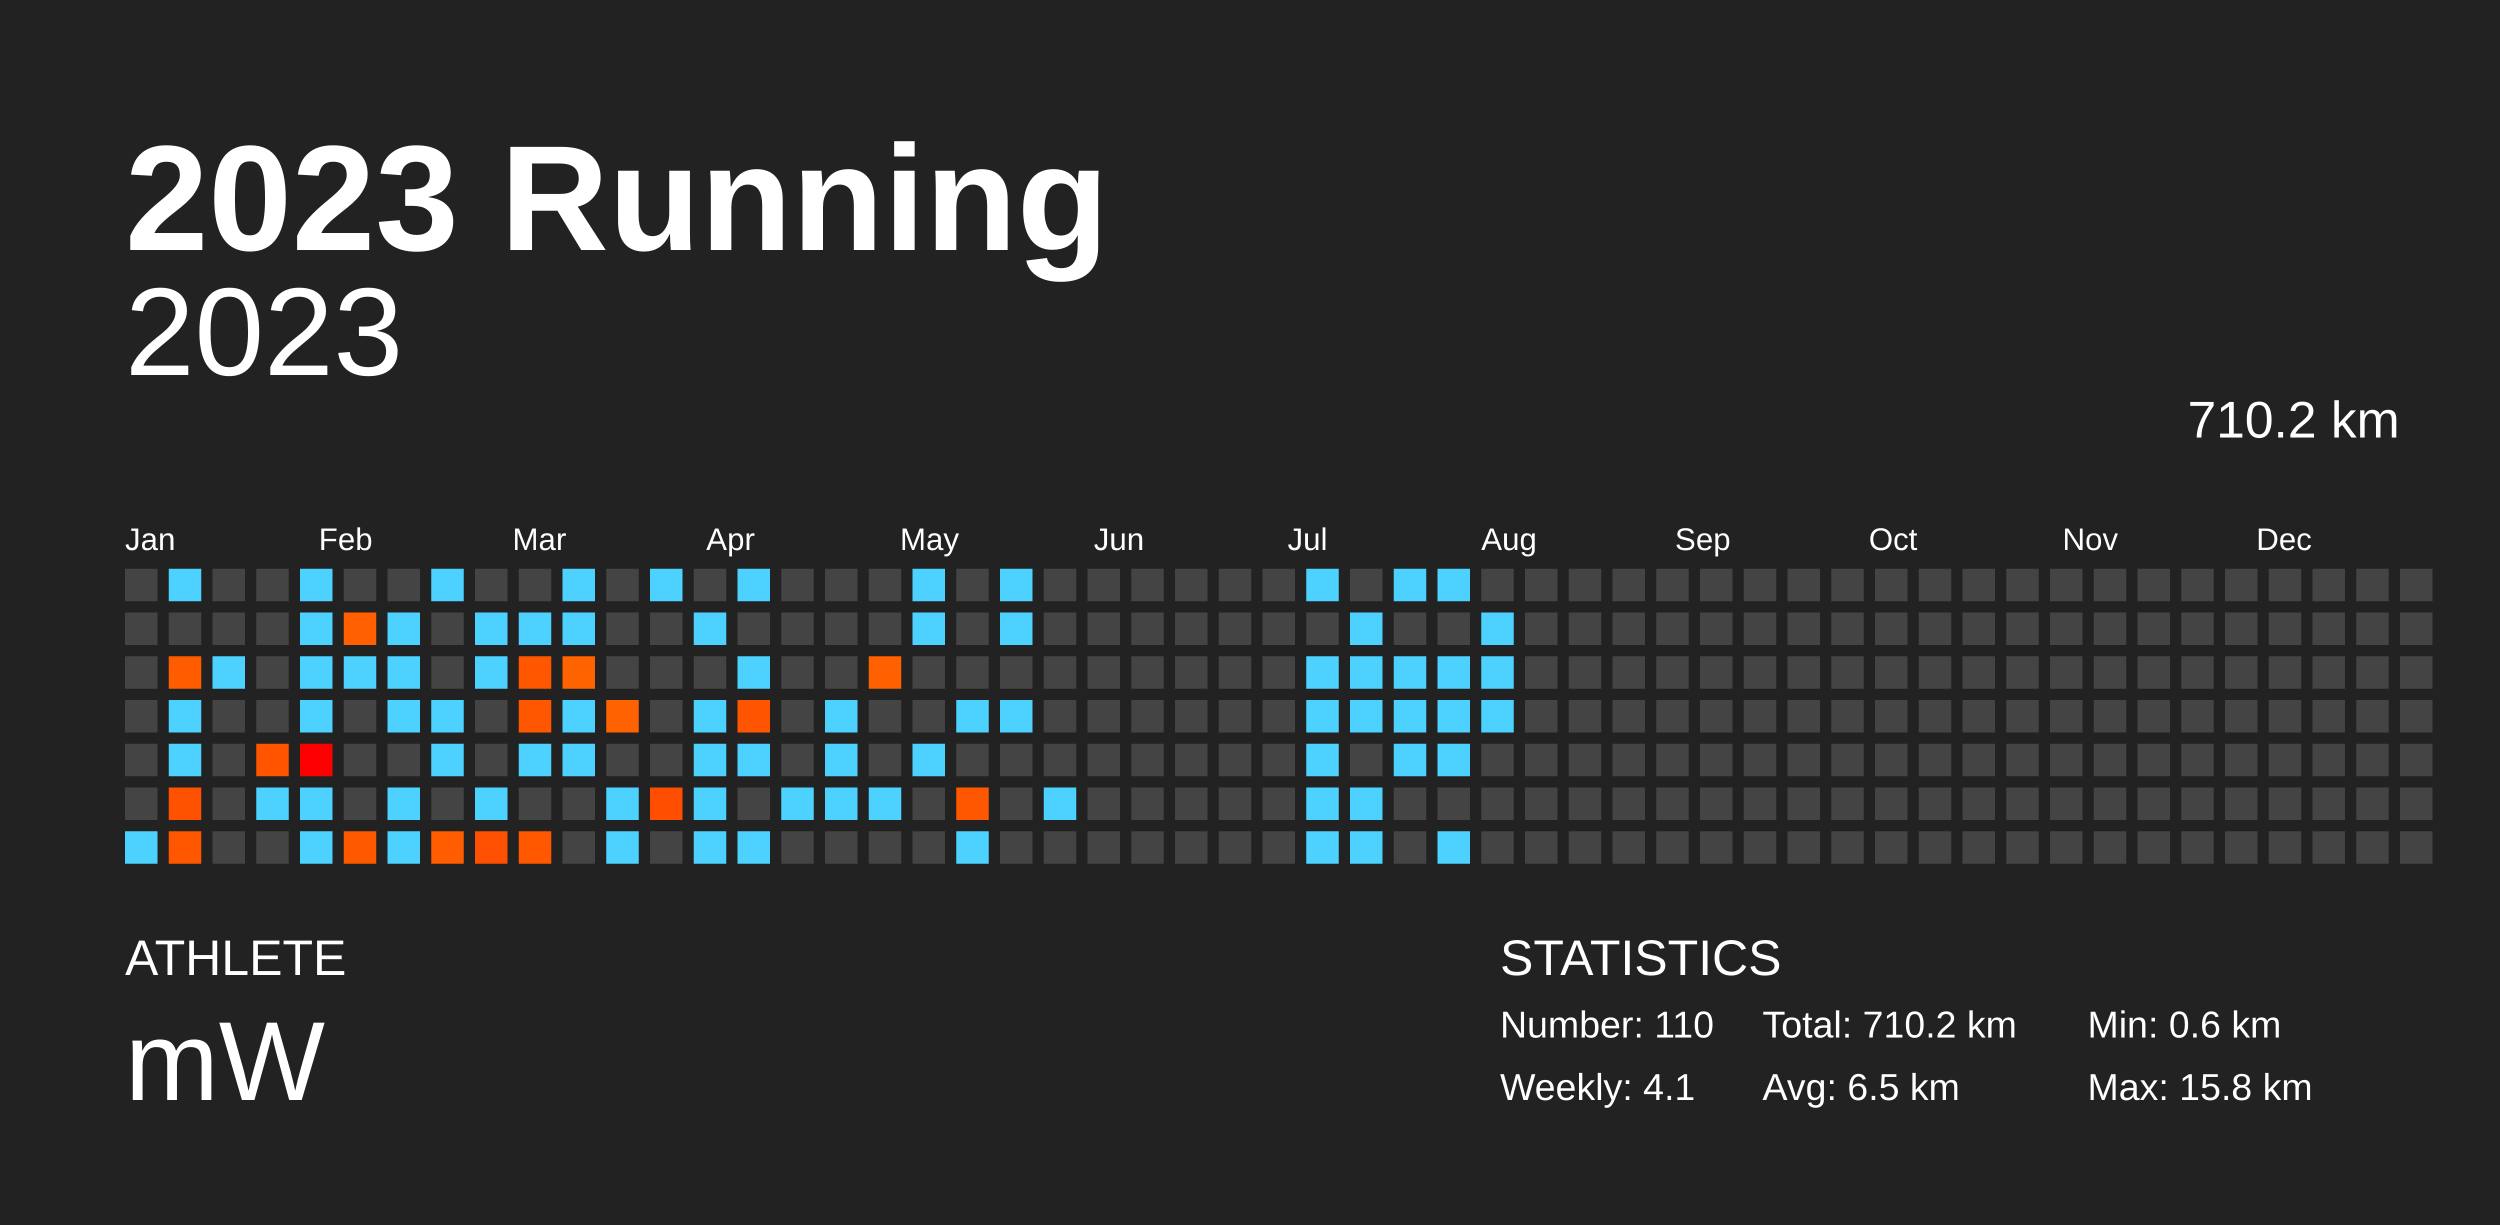
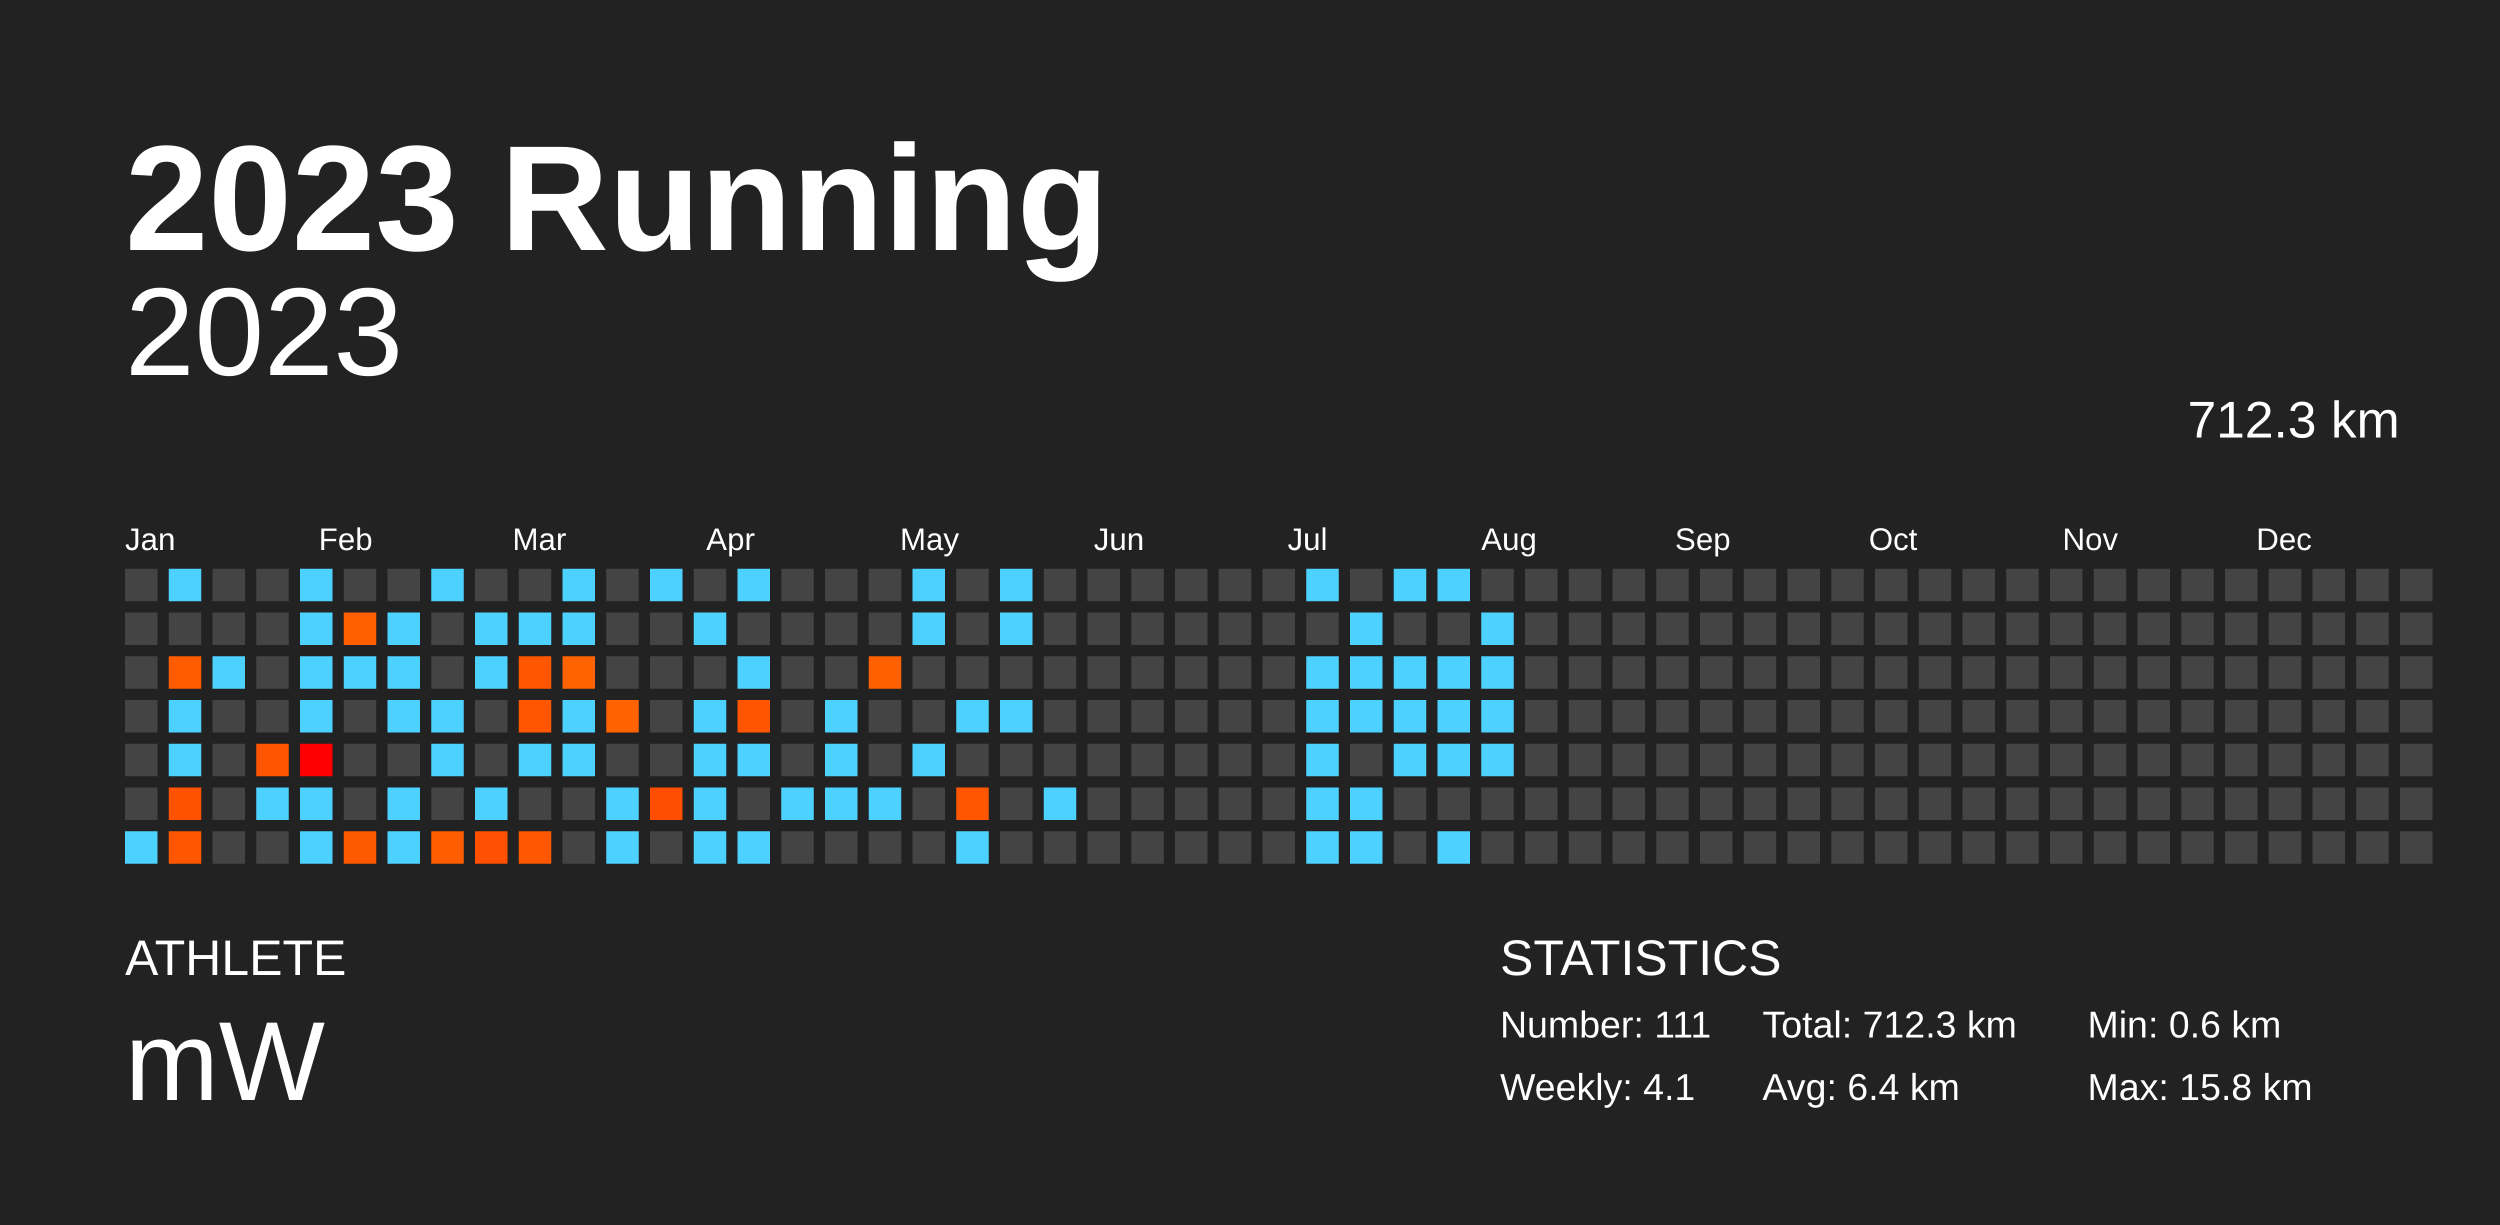
<svg xmlns="http://www.w3.org/2000/svg" baseProfile="full" height="98mm" version="1.1" viewBox="0,0,200,98" width="200mm">
  <defs />
  <rect fill="#222222" height="98" width="200" x="0" y="0" />
  <text fill="#FFFFFF" style="font-size:12px; font-family:Arial; font-weight:bold;" x="10" y="20">2023 Running</text>
  <text fill="#FFFFFF" style="font-size:4px; font-family:Arial" x="10" y="78">ATHLETE</text>
  <text fill="#FFFFFF" style="font-size:9px; font-family:Arial" x="10" y="88">mW</text>
  <text fill="#FFFFFF" style="font-size:4px; font-family:Arial" x="120" y="78">STATISTICS</text>
-   <text fill="#FFFFFF" style="font-size:3px; font-family:Arial" x="120" y="83">Number: 110</text>
+   <text fill="#FFFFFF" style="font-size:3px; font-family:Arial" x="120" y="83">Number: 111</text>
  <text fill="#FFFFFF" style="font-size:3px; font-family:Arial" x="120" y="88">Weekly: 4.1</text>
-   <text fill="#FFFFFF" style="font-size:3px; font-family:Arial" x="141" y="83">Total: 710.2 km</text>
-   <text fill="#FFFFFF" style="font-size:3px; font-family:Arial" x="141" y="88">Avg: 6.5 km</text>
+   <text fill="#FFFFFF" style="font-size:3px; font-family:Arial" x="141" y="83">Total: 712.3 km</text>
+   <text fill="#FFFFFF" style="font-size:3px; font-family:Arial" x="141" y="88">Avg: 6.4 km</text>
  <text fill="#FFFFFF" style="font-size:3px; font-family:Arial" x="167" y="83">Min: 0.6 km</text>
  <text fill="#FFFFFF" style="font-size:3px; font-family:Arial" x="167" y="88">Max: 15.8 km</text>
  <text alignment-baseline="hanging" fill="#FFFFFF" style="font-size:10.0px; font-family:Arial;" x="10" y="30">2023</text>
-   <text alignment-baseline="hanging" fill="#FFFFFF" style="font-size:4.125px; font-family:Arial;" x="175" y="35">710.2 km</text>
+   <text alignment-baseline="hanging" fill="#FFFFFF" style="font-size:4.125px; font-family:Arial;" x="175" y="35">712.3 km</text>
  <text fill="#FFFFFF" style="font-size:2.5px; font-family:Arial" x="10.0" y="44">Jan</text>
  <text fill="#FFFFFF" style="font-size:2.5px; font-family:Arial" x="25.5" y="44">Feb</text>
  <text fill="#FFFFFF" style="font-size:2.5px; font-family:Arial" x="41.0" y="44">Mar</text>
  <text fill="#FFFFFF" style="font-size:2.5px; font-family:Arial" x="56.5" y="44">Apr</text>
  <text fill="#FFFFFF" style="font-size:2.5px; font-family:Arial" x="72.0" y="44">May</text>
  <text fill="#FFFFFF" style="font-size:2.5px; font-family:Arial" x="87.5" y="44">Jun</text>
  <text fill="#FFFFFF" style="font-size:2.5px; font-family:Arial" x="103.0" y="44">Jul</text>
  <text fill="#FFFFFF" style="font-size:2.5px; font-family:Arial" x="118.5" y="44">Aug</text>
  <text fill="#FFFFFF" style="font-size:2.5px; font-family:Arial" x="134.0" y="44">Sep</text>
  <text fill="#FFFFFF" style="font-size:2.5px; font-family:Arial" x="149.5" y="44">Oct</text>
  <text fill="#FFFFFF" style="font-size:2.5px; font-family:Arial" x="165.0" y="44">Nov</text>
  <text fill="#FFFFFF" style="font-size:2.5px; font-family:Arial" x="180.5" y="44">Dec</text>
  <rect fill="#444444" height="2.6" width="2.6" x="10.0" y="45.5" />
  <rect fill="#444444" height="2.6" width="2.6" x="10.0" y="49.0" />
  <rect fill="#444444" height="2.6" width="2.6" x="10.0" y="52.5" />
  <rect fill="#444444" height="2.6" width="2.6" x="10.0" y="56.0" />
  <rect fill="#444444" height="2.6" width="2.6" x="10.0" y="59.5" />
  <rect fill="#444444" height="2.6" width="2.6" x="10.0" y="63.0" />
  <rect fill="#4dd2ff" height="2.6" width="2.6" x="10.0" y="66.5" />
  <rect fill="#4dd2ff" height="2.6" width="2.6" x="13.5" y="45.5" />
  <rect fill="#444444" height="2.6" width="2.6" x="13.5" y="49.0" />
  <rect fill="#ff5c00" height="2.6" width="2.6" x="13.5" y="52.5" />
  <rect fill="#4dd2ff" height="2.6" width="2.6" x="13.5" y="56.0" />
  <rect fill="#4dd2ff" height="2.6" width="2.6" x="13.5" y="59.5" />
  <rect fill="#ff5200" height="2.6" width="2.6" x="13.5" y="63.0" />
  <rect fill="#ff5700" height="2.6" width="2.6" x="13.5" y="66.5" />
  <rect fill="#444444" height="2.6" width="2.6" x="17.0" y="45.5" />
  <rect fill="#444444" height="2.6" width="2.6" x="17.0" y="49.0" />
  <rect fill="#4dd2ff" height="2.6" width="2.6" x="17.0" y="52.5" />
  <rect fill="#444444" height="2.6" width="2.6" x="17.0" y="56.0" />
  <rect fill="#444444" height="2.6" width="2.6" x="17.0" y="59.5" />
  <rect fill="#444444" height="2.6" width="2.6" x="17.0" y="63.0" />
  <rect fill="#444444" height="2.6" width="2.6" x="17.0" y="66.5" />
  <rect fill="#444444" height="2.6" width="2.6" x="20.5" y="45.5" />
  <rect fill="#444444" height="2.6" width="2.6" x="20.5" y="49.0" />
  <rect fill="#444444" height="2.6" width="2.6" x="20.5" y="52.5" />
  <rect fill="#444444" height="2.6" width="2.6" x="20.5" y="56.0" />
  <rect fill="#ff5400" height="2.6" width="2.6" x="20.5" y="59.5" />
  <rect fill="#4dd2ff" height="2.6" width="2.6" x="20.5" y="63.0" />
  <rect fill="#444444" height="2.6" width="2.6" x="20.5" y="66.5" />
  <rect fill="#4dd2ff" height="2.6" width="2.6" x="24.0" y="45.5" />
  <rect fill="#4dd2ff" height="2.6" width="2.6" x="24.0" y="49.0" />
  <rect fill="#4dd2ff" height="2.6" width="2.6" x="24.0" y="52.5" />
  <rect fill="#4dd2ff" height="2.6" width="2.6" x="24.0" y="56.0" />
  <rect fill="#ff0000" height="2.6" width="2.6" x="24.0" y="59.5" />
  <rect fill="#4dd2ff" height="2.6" width="2.6" x="24.0" y="63.0" />
  <rect fill="#4dd2ff" height="2.6" width="2.6" x="24.0" y="66.5" />
  <rect fill="#444444" height="2.6" width="2.6" x="27.5" y="45.5" />
  <rect fill="#ff5f00" height="2.6" width="2.6" x="27.5" y="49.0" />
  <rect fill="#4dd2ff" height="2.6" width="2.6" x="27.5" y="52.5" />
  <rect fill="#444444" height="2.6" width="2.6" x="27.5" y="56.0" />
  <rect fill="#444444" height="2.6" width="2.6" x="27.5" y="59.5" />
  <rect fill="#444444" height="2.6" width="2.6" x="27.5" y="63.0" />
  <rect fill="#ff5900" height="2.6" width="2.6" x="27.5" y="66.5" />
  <rect fill="#444444" height="2.6" width="2.6" x="31.0" y="45.5" />
  <rect fill="#4dd2ff" height="2.6" width="2.6" x="31.0" y="49.0" />
  <rect fill="#4dd2ff" height="2.6" width="2.6" x="31.0" y="52.5" />
  <rect fill="#4dd2ff" height="2.6" width="2.6" x="31.0" y="56.0" />
  <rect fill="#444444" height="2.6" width="2.6" x="31.0" y="59.5" />
  <rect fill="#4dd2ff" height="2.6" width="2.6" x="31.0" y="63.0" />
  <rect fill="#4dd2ff" height="2.6" width="2.6" x="31.0" y="66.5" />
  <rect fill="#4dd2ff" height="2.6" width="2.6" x="34.5" y="45.5" />
  <rect fill="#444444" height="2.6" width="2.6" x="34.5" y="49.0" />
  <rect fill="#444444" height="2.6" width="2.6" x="34.5" y="52.5" />
  <rect fill="#4dd2ff" height="2.6" width="2.6" x="34.5" y="56.0" />
  <rect fill="#4dd2ff" height="2.6" width="2.6" x="34.5" y="59.5" />
  <rect fill="#444444" height="2.6" width="2.6" x="34.5" y="63.0" />
  <rect fill="#ff5d00" height="2.6" width="2.6" x="34.5" y="66.5" />
  <rect fill="#444444" height="2.6" width="2.6" x="38.0" y="45.5" />
  <rect fill="#4dd2ff" height="2.6" width="2.6" x="38.0" y="49.0" />
  <rect fill="#4dd2ff" height="2.6" width="2.6" x="38.0" y="52.5" />
  <rect fill="#444444" height="2.6" width="2.6" x="38.0" y="56.0" />
  <rect fill="#444444" height="2.6" width="2.6" x="38.0" y="59.5" />
  <rect fill="#4dd2ff" height="2.6" width="2.6" x="38.0" y="63.0" />
  <rect fill="#ff4f00" height="2.6" width="2.6" x="38.0" y="66.5" />
  <rect fill="#444444" height="2.6" width="2.6" x="41.5" y="45.5" />
  <rect fill="#4dd2ff" height="2.6" width="2.6" x="41.5" y="49.0" />
  <rect fill="#ff5600" height="2.6" width="2.6" x="41.5" y="52.5" />
  <rect fill="#ff5700" height="2.6" width="2.6" x="41.5" y="56.0" />
  <rect fill="#4dd2ff" height="2.6" width="2.6" x="41.5" y="59.5" />
  <rect fill="#444444" height="2.6" width="2.6" x="41.5" y="63.0" />
  <rect fill="#ff5800" height="2.6" width="2.6" x="41.5" y="66.5" />
  <rect fill="#4dd2ff" height="2.6" width="2.6" x="45.0" y="45.5" />
  <rect fill="#4dd2ff" height="2.6" width="2.6" x="45.0" y="49.0" />
  <rect fill="#ff6300" height="2.6" width="2.6" x="45.0" y="52.5" />
  <rect fill="#4dd2ff" height="2.6" width="2.6" x="45.0" y="56.0" />
  <rect fill="#4dd2ff" height="2.6" width="2.6" x="45.0" y="59.5" />
  <rect fill="#444444" height="2.6" width="2.6" x="45.0" y="63.0" />
  <rect fill="#444444" height="2.6" width="2.6" x="45.0" y="66.5" />
  <rect fill="#444444" height="2.6" width="2.6" x="48.5" y="45.5" />
  <rect fill="#444444" height="2.6" width="2.6" x="48.5" y="49.0" />
  <rect fill="#444444" height="2.6" width="2.6" x="48.5" y="52.5" />
  <rect fill="#ff6200" height="2.6" width="2.6" x="48.5" y="56.0" />
  <rect fill="#444444" height="2.6" width="2.6" x="48.5" y="59.5" />
  <rect fill="#4dd2ff" height="2.6" width="2.6" x="48.5" y="63.0" />
  <rect fill="#4dd2ff" height="2.6" width="2.6" x="48.5" y="66.5" />
  <rect fill="#4dd2ff" height="2.6" width="2.6" x="52.0" y="45.5" />
  <rect fill="#444444" height="2.6" width="2.6" x="52.0" y="49.0" />
  <rect fill="#444444" height="2.6" width="2.6" x="52.0" y="52.5" />
  <rect fill="#444444" height="2.6" width="2.6" x="52.0" y="56.0" />
  <rect fill="#444444" height="2.6" width="2.6" x="52.0" y="59.5" />
  <rect fill="#ff4e00" height="2.6" width="2.6" x="52.0" y="63.0" />
  <rect fill="#444444" height="2.6" width="2.6" x="52.0" y="66.5" />
  <rect fill="#444444" height="2.6" width="2.6" x="55.5" y="45.5" />
  <rect fill="#4dd2ff" height="2.6" width="2.6" x="55.5" y="49.0" />
  <rect fill="#444444" height="2.6" width="2.6" x="55.5" y="52.5" />
  <rect fill="#4dd2ff" height="2.6" width="2.6" x="55.5" y="56.0" />
  <rect fill="#4dd2ff" height="2.6" width="2.6" x="55.5" y="59.5" />
  <rect fill="#4dd2ff" height="2.6" width="2.6" x="55.5" y="63.0" />
  <rect fill="#4dd2ff" height="2.6" width="2.6" x="55.5" y="66.5" />
  <rect fill="#4dd2ff" height="2.6" width="2.6" x="59.0" y="45.5" />
  <rect fill="#444444" height="2.6" width="2.6" x="59.0" y="49.0" />
  <rect fill="#4dd2ff" height="2.6" width="2.6" x="59.0" y="52.5" />
  <rect fill="#ff5500" height="2.6" width="2.6" x="59.0" y="56.0" />
  <rect fill="#4dd2ff" height="2.6" width="2.6" x="59.0" y="59.5" />
  <rect fill="#444444" height="2.6" width="2.6" x="59.0" y="63.0" />
  <rect fill="#4dd2ff" height="2.6" width="2.6" x="59.0" y="66.5" />
  <rect fill="#444444" height="2.6" width="2.6" x="62.5" y="45.5" />
  <rect fill="#444444" height="2.6" width="2.6" x="62.5" y="49.0" />
  <rect fill="#444444" height="2.6" width="2.6" x="62.5" y="52.5" />
  <rect fill="#444444" height="2.6" width="2.6" x="62.5" y="56.0" />
  <rect fill="#444444" height="2.6" width="2.6" x="62.5" y="59.5" />
  <rect fill="#4dd2ff" height="2.6" width="2.6" x="62.5" y="63.0" />
  <rect fill="#444444" height="2.6" width="2.6" x="62.5" y="66.5" />
  <rect fill="#444444" height="2.6" width="2.6" x="66.0" y="45.5" />
  <rect fill="#444444" height="2.6" width="2.6" x="66.0" y="49.0" />
  <rect fill="#444444" height="2.6" width="2.6" x="66.0" y="52.5" />
  <rect fill="#4dd2ff" height="2.6" width="2.6" x="66.0" y="56.0" />
  <rect fill="#4dd2ff" height="2.6" width="2.6" x="66.0" y="59.5" />
  <rect fill="#4dd2ff" height="2.6" width="2.6" x="66.0" y="63.0" />
  <rect fill="#444444" height="2.6" width="2.6" x="66.0" y="66.5" />
  <rect fill="#444444" height="2.6" width="2.6" x="69.5" y="45.5" />
  <rect fill="#444444" height="2.6" width="2.6" x="69.5" y="49.0" />
  <rect fill="#ff6000" height="2.6" width="2.6" x="69.5" y="52.5" />
  <rect fill="#444444" height="2.6" width="2.6" x="69.5" y="56.0" />
  <rect fill="#444444" height="2.6" width="2.6" x="69.5" y="59.5" />
  <rect fill="#4dd2ff" height="2.6" width="2.6" x="69.5" y="63.0" />
  <rect fill="#444444" height="2.6" width="2.6" x="69.5" y="66.5" />
  <rect fill="#4dd2ff" height="2.6" width="2.6" x="73.0" y="45.5" />
  <rect fill="#4dd2ff" height="2.6" width="2.6" x="73.0" y="49.0" />
  <rect fill="#444444" height="2.6" width="2.6" x="73.0" y="52.5" />
  <rect fill="#444444" height="2.6" width="2.6" x="73.0" y="56.0" />
  <rect fill="#4dd2ff" height="2.6" width="2.6" x="73.0" y="59.5" />
  <rect fill="#444444" height="2.6" width="2.6" x="73.0" y="63.0" />
  <rect fill="#444444" height="2.6" width="2.6" x="73.0" y="66.5" />
  <rect fill="#444444" height="2.6" width="2.6" x="76.5" y="45.5" />
  <rect fill="#444444" height="2.6" width="2.6" x="76.5" y="49.0" />
  <rect fill="#444444" height="2.6" width="2.6" x="76.5" y="52.5" />
  <rect fill="#4dd2ff" height="2.6" width="2.6" x="76.5" y="56.0" />
  <rect fill="#444444" height="2.6" width="2.6" x="76.5" y="59.5" />
  <rect fill="#ff5700" height="2.6" width="2.6" x="76.5" y="63.0" />
  <rect fill="#4dd2ff" height="2.6" width="2.6" x="76.5" y="66.5" />
  <rect fill="#4dd2ff" height="2.6" width="2.6" x="80.0" y="45.5" />
  <rect fill="#4dd2ff" height="2.6" width="2.6" x="80.0" y="49.0" />
  <rect fill="#444444" height="2.6" width="2.6" x="80.0" y="52.5" />
  <rect fill="#4dd2ff" height="2.6" width="2.6" x="80.0" y="56.0" />
  <rect fill="#444444" height="2.6" width="2.6" x="80.0" y="59.5" />
  <rect fill="#444444" height="2.6" width="2.6" x="80.0" y="63.0" />
  <rect fill="#444444" height="2.6" width="2.6" x="80.0" y="66.5" />
  <rect fill="#444444" height="2.6" width="2.6" x="83.5" y="45.5" />
  <rect fill="#444444" height="2.6" width="2.6" x="83.5" y="49.0" />
  <rect fill="#444444" height="2.6" width="2.6" x="83.5" y="52.5" />
  <rect fill="#444444" height="2.6" width="2.6" x="83.5" y="56.0" />
  <rect fill="#444444" height="2.6" width="2.6" x="83.5" y="59.5" />
  <rect fill="#4dd2ff" height="2.6" width="2.6" x="83.5" y="63.0" />
  <rect fill="#444444" height="2.6" width="2.6" x="83.5" y="66.5" />
  <rect fill="#444444" height="2.6" width="2.6" x="87.0" y="45.5" />
  <rect fill="#444444" height="2.6" width="2.6" x="87.0" y="49.0" />
  <rect fill="#444444" height="2.6" width="2.6" x="87.0" y="52.5" />
  <rect fill="#444444" height="2.6" width="2.6" x="87.0" y="56.0" />
  <rect fill="#444444" height="2.6" width="2.6" x="87.0" y="59.5" />
  <rect fill="#444444" height="2.6" width="2.6" x="87.0" y="63.0" />
  <rect fill="#444444" height="2.6" width="2.6" x="87.0" y="66.5" />
  <rect fill="#444444" height="2.6" width="2.6" x="90.5" y="45.5" />
  <rect fill="#444444" height="2.6" width="2.6" x="90.5" y="49.0" />
  <rect fill="#444444" height="2.6" width="2.6" x="90.5" y="52.5" />
  <rect fill="#444444" height="2.6" width="2.6" x="90.5" y="56.0" />
  <rect fill="#444444" height="2.6" width="2.6" x="90.5" y="59.5" />
  <rect fill="#444444" height="2.6" width="2.6" x="90.5" y="63.0" />
  <rect fill="#444444" height="2.6" width="2.6" x="90.5" y="66.5" />
  <rect fill="#444444" height="2.6" width="2.6" x="94.0" y="45.5" />
  <rect fill="#444444" height="2.6" width="2.6" x="94.0" y="49.0" />
  <rect fill="#444444" height="2.6" width="2.6" x="94.0" y="52.5" />
  <rect fill="#444444" height="2.6" width="2.6" x="94.0" y="56.0" />
  <rect fill="#444444" height="2.6" width="2.6" x="94.0" y="59.5" />
  <rect fill="#444444" height="2.6" width="2.6" x="94.0" y="63.0" />
  <rect fill="#444444" height="2.6" width="2.6" x="94.0" y="66.5" />
  <rect fill="#444444" height="2.6" width="2.6" x="97.5" y="45.5" />
  <rect fill="#444444" height="2.6" width="2.6" x="97.5" y="49.0" />
  <rect fill="#444444" height="2.6" width="2.6" x="97.5" y="52.5" />
  <rect fill="#444444" height="2.6" width="2.6" x="97.5" y="56.0" />
  <rect fill="#444444" height="2.6" width="2.6" x="97.5" y="59.5" />
  <rect fill="#444444" height="2.6" width="2.6" x="97.5" y="63.0" />
  <rect fill="#444444" height="2.6" width="2.6" x="97.5" y="66.5" />
  <rect fill="#444444" height="2.6" width="2.6" x="101.0" y="45.5" />
  <rect fill="#444444" height="2.6" width="2.6" x="101.0" y="49.0" />
  <rect fill="#444444" height="2.6" width="2.6" x="101.0" y="52.5" />
  <rect fill="#444444" height="2.6" width="2.6" x="101.0" y="56.0" />
  <rect fill="#444444" height="2.6" width="2.6" x="101.0" y="59.5" />
  <rect fill="#444444" height="2.6" width="2.6" x="101.0" y="63.0" />
  <rect fill="#444444" height="2.6" width="2.6" x="101.0" y="66.5" />
  <rect fill="#4dd2ff" height="2.6" width="2.6" x="104.5" y="45.5" />
  <rect fill="#444444" height="2.6" width="2.6" x="104.5" y="49.0" />
  <rect fill="#4dd2ff" height="2.6" width="2.6" x="104.5" y="52.5" />
  <rect fill="#4dd2ff" height="2.6" width="2.6" x="104.5" y="56.0" />
  <rect fill="#4dd2ff" height="2.6" width="2.6" x="104.5" y="59.5" />
  <rect fill="#4dd2ff" height="2.6" width="2.6" x="104.5" y="63.0" />
  <rect fill="#4dd2ff" height="2.6" width="2.6" x="104.5" y="66.5" />
  <rect fill="#444444" height="2.6" width="2.6" x="108.0" y="45.5" />
  <rect fill="#4dd2ff" height="2.6" width="2.6" x="108.0" y="49.0" />
  <rect fill="#4dd2ff" height="2.6" width="2.6" x="108.0" y="52.5" />
  <rect fill="#4dd2ff" height="2.6" width="2.6" x="108.0" y="56.0" />
  <rect fill="#444444" height="2.6" width="2.6" x="108.0" y="59.5" />
  <rect fill="#4dd2ff" height="2.6" width="2.6" x="108.0" y="63.0" />
  <rect fill="#4dd2ff" height="2.6" width="2.6" x="108.0" y="66.5" />
  <rect fill="#4dd2ff" height="2.6" width="2.6" x="111.5" y="45.5" />
  <rect fill="#444444" height="2.6" width="2.6" x="111.5" y="49.0" />
  <rect fill="#4dd2ff" height="2.6" width="2.6" x="111.5" y="52.5" />
  <rect fill="#4dd2ff" height="2.6" width="2.6" x="111.5" y="56.0" />
  <rect fill="#4dd2ff" height="2.6" width="2.6" x="111.5" y="59.5" />
  <rect fill="#444444" height="2.6" width="2.6" x="111.5" y="63.0" />
  <rect fill="#444444" height="2.6" width="2.6" x="111.5" y="66.5" />
  <rect fill="#4dd2ff" height="2.6" width="2.6" x="115.0" y="45.5" />
  <rect fill="#444444" height="2.6" width="2.6" x="115.0" y="49.0" />
  <rect fill="#4dd2ff" height="2.6" width="2.6" x="115.0" y="52.5" />
  <rect fill="#4dd2ff" height="2.6" width="2.6" x="115.0" y="56.0" />
  <rect fill="#4dd2ff" height="2.6" width="2.6" x="115.0" y="59.5" />
  <rect fill="#444444" height="2.6" width="2.6" x="115.0" y="63.0" />
  <rect fill="#4dd2ff" height="2.6" width="2.6" x="115.0" y="66.5" />
  <rect fill="#444444" height="2.6" width="2.6" x="118.5" y="45.5" />
  <rect fill="#4dd2ff" height="2.6" width="2.6" x="118.5" y="49.0" />
  <rect fill="#4dd2ff" height="2.6" width="2.6" x="118.5" y="52.5" />
  <rect fill="#4dd2ff" height="2.6" width="2.6" x="118.5" y="56.0" />
-   <rect fill="#444444" height="2.6" width="2.6" x="118.5" y="59.5" />
+   <rect fill="#4dd2ff" height="2.6" width="2.6" x="118.5" y="59.5" />
  <rect fill="#444444" height="2.6" width="2.6" x="118.5" y="63.0" />
  <rect fill="#444444" height="2.6" width="2.6" x="118.5" y="66.5" />
  <rect fill="#444444" height="2.6" width="2.6" x="122.0" y="45.5" />
  <rect fill="#444444" height="2.6" width="2.6" x="122.0" y="49.0" />
  <rect fill="#444444" height="2.6" width="2.6" x="122.0" y="52.5" />
  <rect fill="#444444" height="2.6" width="2.6" x="122.0" y="56.0" />
  <rect fill="#444444" height="2.6" width="2.6" x="122.0" y="59.5" />
  <rect fill="#444444" height="2.6" width="2.6" x="122.0" y="63.0" />
  <rect fill="#444444" height="2.6" width="2.6" x="122.0" y="66.5" />
  <rect fill="#444444" height="2.6" width="2.6" x="125.5" y="45.5" />
  <rect fill="#444444" height="2.6" width="2.6" x="125.5" y="49.0" />
  <rect fill="#444444" height="2.6" width="2.6" x="125.5" y="52.5" />
  <rect fill="#444444" height="2.6" width="2.6" x="125.5" y="56.0" />
  <rect fill="#444444" height="2.6" width="2.6" x="125.5" y="59.5" />
  <rect fill="#444444" height="2.6" width="2.6" x="125.5" y="63.0" />
  <rect fill="#444444" height="2.6" width="2.6" x="125.5" y="66.5" />
  <rect fill="#444444" height="2.6" width="2.6" x="129.0" y="45.5" />
  <rect fill="#444444" height="2.6" width="2.6" x="129.0" y="49.0" />
  <rect fill="#444444" height="2.6" width="2.6" x="129.0" y="52.5" />
  <rect fill="#444444" height="2.6" width="2.6" x="129.0" y="56.0" />
  <rect fill="#444444" height="2.6" width="2.6" x="129.0" y="59.5" />
  <rect fill="#444444" height="2.6" width="2.6" x="129.0" y="63.0" />
  <rect fill="#444444" height="2.6" width="2.6" x="129.0" y="66.5" />
  <rect fill="#444444" height="2.6" width="2.6" x="132.5" y="45.5" />
  <rect fill="#444444" height="2.6" width="2.6" x="132.5" y="49.0" />
  <rect fill="#444444" height="2.6" width="2.6" x="132.5" y="52.5" />
  <rect fill="#444444" height="2.6" width="2.6" x="132.5" y="56.0" />
  <rect fill="#444444" height="2.6" width="2.6" x="132.5" y="59.5" />
  <rect fill="#444444" height="2.6" width="2.6" x="132.5" y="63.0" />
  <rect fill="#444444" height="2.6" width="2.6" x="132.5" y="66.5" />
  <rect fill="#444444" height="2.6" width="2.6" x="136.0" y="45.5" />
  <rect fill="#444444" height="2.6" width="2.6" x="136.0" y="49.0" />
  <rect fill="#444444" height="2.6" width="2.6" x="136.0" y="52.5" />
  <rect fill="#444444" height="2.6" width="2.6" x="136.0" y="56.0" />
  <rect fill="#444444" height="2.6" width="2.6" x="136.0" y="59.5" />
  <rect fill="#444444" height="2.6" width="2.6" x="136.0" y="63.0" />
  <rect fill="#444444" height="2.6" width="2.6" x="136.0" y="66.5" />
  <rect fill="#444444" height="2.6" width="2.6" x="139.5" y="45.5" />
  <rect fill="#444444" height="2.6" width="2.6" x="139.5" y="49.0" />
  <rect fill="#444444" height="2.6" width="2.6" x="139.5" y="52.5" />
  <rect fill="#444444" height="2.6" width="2.6" x="139.5" y="56.0" />
  <rect fill="#444444" height="2.6" width="2.6" x="139.5" y="59.5" />
  <rect fill="#444444" height="2.6" width="2.6" x="139.5" y="63.0" />
  <rect fill="#444444" height="2.6" width="2.6" x="139.5" y="66.5" />
  <rect fill="#444444" height="2.6" width="2.6" x="143.0" y="45.5" />
  <rect fill="#444444" height="2.6" width="2.6" x="143.0" y="49.0" />
  <rect fill="#444444" height="2.6" width="2.6" x="143.0" y="52.5" />
  <rect fill="#444444" height="2.6" width="2.6" x="143.0" y="56.0" />
  <rect fill="#444444" height="2.6" width="2.6" x="143.0" y="59.5" />
  <rect fill="#444444" height="2.6" width="2.6" x="143.0" y="63.0" />
  <rect fill="#444444" height="2.6" width="2.6" x="143.0" y="66.5" />
  <rect fill="#444444" height="2.6" width="2.6" x="146.5" y="45.5" />
  <rect fill="#444444" height="2.6" width="2.6" x="146.5" y="49.0" />
  <rect fill="#444444" height="2.6" width="2.6" x="146.5" y="52.5" />
  <rect fill="#444444" height="2.6" width="2.6" x="146.5" y="56.0" />
  <rect fill="#444444" height="2.6" width="2.6" x="146.5" y="59.5" />
  <rect fill="#444444" height="2.6" width="2.6" x="146.5" y="63.0" />
  <rect fill="#444444" height="2.6" width="2.6" x="146.5" y="66.5" />
  <rect fill="#444444" height="2.6" width="2.6" x="150.0" y="45.5" />
  <rect fill="#444444" height="2.6" width="2.6" x="150.0" y="49.0" />
  <rect fill="#444444" height="2.6" width="2.6" x="150.0" y="52.5" />
  <rect fill="#444444" height="2.6" width="2.6" x="150.0" y="56.0" />
  <rect fill="#444444" height="2.6" width="2.6" x="150.0" y="59.5" />
  <rect fill="#444444" height="2.6" width="2.6" x="150.0" y="63.0" />
  <rect fill="#444444" height="2.6" width="2.6" x="150.0" y="66.5" />
  <rect fill="#444444" height="2.6" width="2.6" x="153.5" y="45.5" />
  <rect fill="#444444" height="2.6" width="2.6" x="153.5" y="49.0" />
  <rect fill="#444444" height="2.6" width="2.6" x="153.5" y="52.5" />
  <rect fill="#444444" height="2.6" width="2.6" x="153.5" y="56.0" />
  <rect fill="#444444" height="2.6" width="2.6" x="153.5" y="59.5" />
  <rect fill="#444444" height="2.6" width="2.6" x="153.5" y="63.0" />
  <rect fill="#444444" height="2.6" width="2.6" x="153.5" y="66.5" />
  <rect fill="#444444" height="2.6" width="2.6" x="157.0" y="45.5" />
  <rect fill="#444444" height="2.6" width="2.6" x="157.0" y="49.0" />
  <rect fill="#444444" height="2.6" width="2.6" x="157.0" y="52.5" />
  <rect fill="#444444" height="2.6" width="2.6" x="157.0" y="56.0" />
  <rect fill="#444444" height="2.6" width="2.6" x="157.0" y="59.5" />
  <rect fill="#444444" height="2.6" width="2.6" x="157.0" y="63.0" />
  <rect fill="#444444" height="2.6" width="2.6" x="157.0" y="66.5" />
  <rect fill="#444444" height="2.6" width="2.6" x="160.5" y="45.5" />
  <rect fill="#444444" height="2.6" width="2.6" x="160.5" y="49.0" />
  <rect fill="#444444" height="2.6" width="2.6" x="160.5" y="52.5" />
  <rect fill="#444444" height="2.6" width="2.6" x="160.5" y="56.0" />
  <rect fill="#444444" height="2.6" width="2.6" x="160.5" y="59.5" />
  <rect fill="#444444" height="2.6" width="2.6" x="160.5" y="63.0" />
  <rect fill="#444444" height="2.6" width="2.6" x="160.5" y="66.5" />
  <rect fill="#444444" height="2.6" width="2.6" x="164.0" y="45.5" />
  <rect fill="#444444" height="2.6" width="2.6" x="164.0" y="49.0" />
  <rect fill="#444444" height="2.6" width="2.6" x="164.0" y="52.5" />
  <rect fill="#444444" height="2.6" width="2.6" x="164.0" y="56.0" />
  <rect fill="#444444" height="2.6" width="2.6" x="164.0" y="59.5" />
  <rect fill="#444444" height="2.6" width="2.6" x="164.0" y="63.0" />
  <rect fill="#444444" height="2.6" width="2.6" x="164.0" y="66.5" />
  <rect fill="#444444" height="2.6" width="2.6" x="167.5" y="45.5" />
  <rect fill="#444444" height="2.6" width="2.6" x="167.5" y="49.0" />
  <rect fill="#444444" height="2.6" width="2.6" x="167.5" y="52.5" />
  <rect fill="#444444" height="2.6" width="2.6" x="167.5" y="56.0" />
  <rect fill="#444444" height="2.6" width="2.6" x="167.5" y="59.5" />
  <rect fill="#444444" height="2.6" width="2.6" x="167.5" y="63.0" />
  <rect fill="#444444" height="2.6" width="2.6" x="167.5" y="66.5" />
  <rect fill="#444444" height="2.6" width="2.6" x="171.0" y="45.5" />
  <rect fill="#444444" height="2.6" width="2.6" x="171.0" y="49.0" />
  <rect fill="#444444" height="2.6" width="2.6" x="171.0" y="52.5" />
  <rect fill="#444444" height="2.6" width="2.6" x="171.0" y="56.0" />
  <rect fill="#444444" height="2.6" width="2.6" x="171.0" y="59.5" />
  <rect fill="#444444" height="2.6" width="2.6" x="171.0" y="63.0" />
  <rect fill="#444444" height="2.6" width="2.6" x="171.0" y="66.5" />
  <rect fill="#444444" height="2.6" width="2.6" x="174.5" y="45.5" />
  <rect fill="#444444" height="2.6" width="2.6" x="174.5" y="49.0" />
  <rect fill="#444444" height="2.6" width="2.6" x="174.5" y="52.5" />
  <rect fill="#444444" height="2.6" width="2.6" x="174.5" y="56.0" />
  <rect fill="#444444" height="2.6" width="2.6" x="174.5" y="59.5" />
  <rect fill="#444444" height="2.6" width="2.6" x="174.5" y="63.0" />
  <rect fill="#444444" height="2.6" width="2.6" x="174.5" y="66.5" />
  <rect fill="#444444" height="2.6" width="2.6" x="178.0" y="45.5" />
  <rect fill="#444444" height="2.6" width="2.6" x="178.0" y="49.0" />
  <rect fill="#444444" height="2.6" width="2.6" x="178.0" y="52.5" />
  <rect fill="#444444" height="2.6" width="2.6" x="178.0" y="56.0" />
  <rect fill="#444444" height="2.6" width="2.6" x="178.0" y="59.5" />
  <rect fill="#444444" height="2.6" width="2.6" x="178.0" y="63.0" />
  <rect fill="#444444" height="2.6" width="2.6" x="178.0" y="66.5" />
  <rect fill="#444444" height="2.6" width="2.6" x="181.5" y="45.5" />
  <rect fill="#444444" height="2.6" width="2.6" x="181.5" y="49.0" />
  <rect fill="#444444" height="2.6" width="2.6" x="181.5" y="52.5" />
  <rect fill="#444444" height="2.6" width="2.6" x="181.5" y="56.0" />
  <rect fill="#444444" height="2.6" width="2.6" x="181.5" y="59.5" />
  <rect fill="#444444" height="2.6" width="2.6" x="181.5" y="63.0" />
  <rect fill="#444444" height="2.6" width="2.6" x="181.5" y="66.5" />
  <rect fill="#444444" height="2.6" width="2.6" x="185.0" y="45.5" />
  <rect fill="#444444" height="2.6" width="2.6" x="185.0" y="49.0" />
  <rect fill="#444444" height="2.6" width="2.6" x="185.0" y="52.5" />
  <rect fill="#444444" height="2.6" width="2.6" x="185.0" y="56.0" />
  <rect fill="#444444" height="2.6" width="2.6" x="185.0" y="59.5" />
  <rect fill="#444444" height="2.6" width="2.6" x="185.0" y="63.0" />
  <rect fill="#444444" height="2.6" width="2.6" x="185.0" y="66.5" />
  <rect fill="#444444" height="2.6" width="2.6" x="188.5" y="45.5" />
  <rect fill="#444444" height="2.6" width="2.6" x="188.5" y="49.0" />
  <rect fill="#444444" height="2.6" width="2.6" x="188.5" y="52.5" />
  <rect fill="#444444" height="2.6" width="2.6" x="188.5" y="56.0" />
  <rect fill="#444444" height="2.6" width="2.6" x="188.5" y="59.5" />
  <rect fill="#444444" height="2.6" width="2.6" x="188.5" y="63.0" />
  <rect fill="#444444" height="2.6" width="2.6" x="188.5" y="66.5" />
  <rect fill="#444444" height="2.6" width="2.6" x="192.0" y="45.5" />
  <rect fill="#444444" height="2.6" width="2.6" x="192.0" y="49.0" />
  <rect fill="#444444" height="2.6" width="2.6" x="192.0" y="52.5" />
  <rect fill="#444444" height="2.6" width="2.6" x="192.0" y="56.0" />
  <rect fill="#444444" height="2.6" width="2.6" x="192.0" y="59.5" />
  <rect fill="#444444" height="2.6" width="2.6" x="192.0" y="63.0" />
  <rect fill="#444444" height="2.6" width="2.6" x="192.0" y="66.5" />
</svg>
